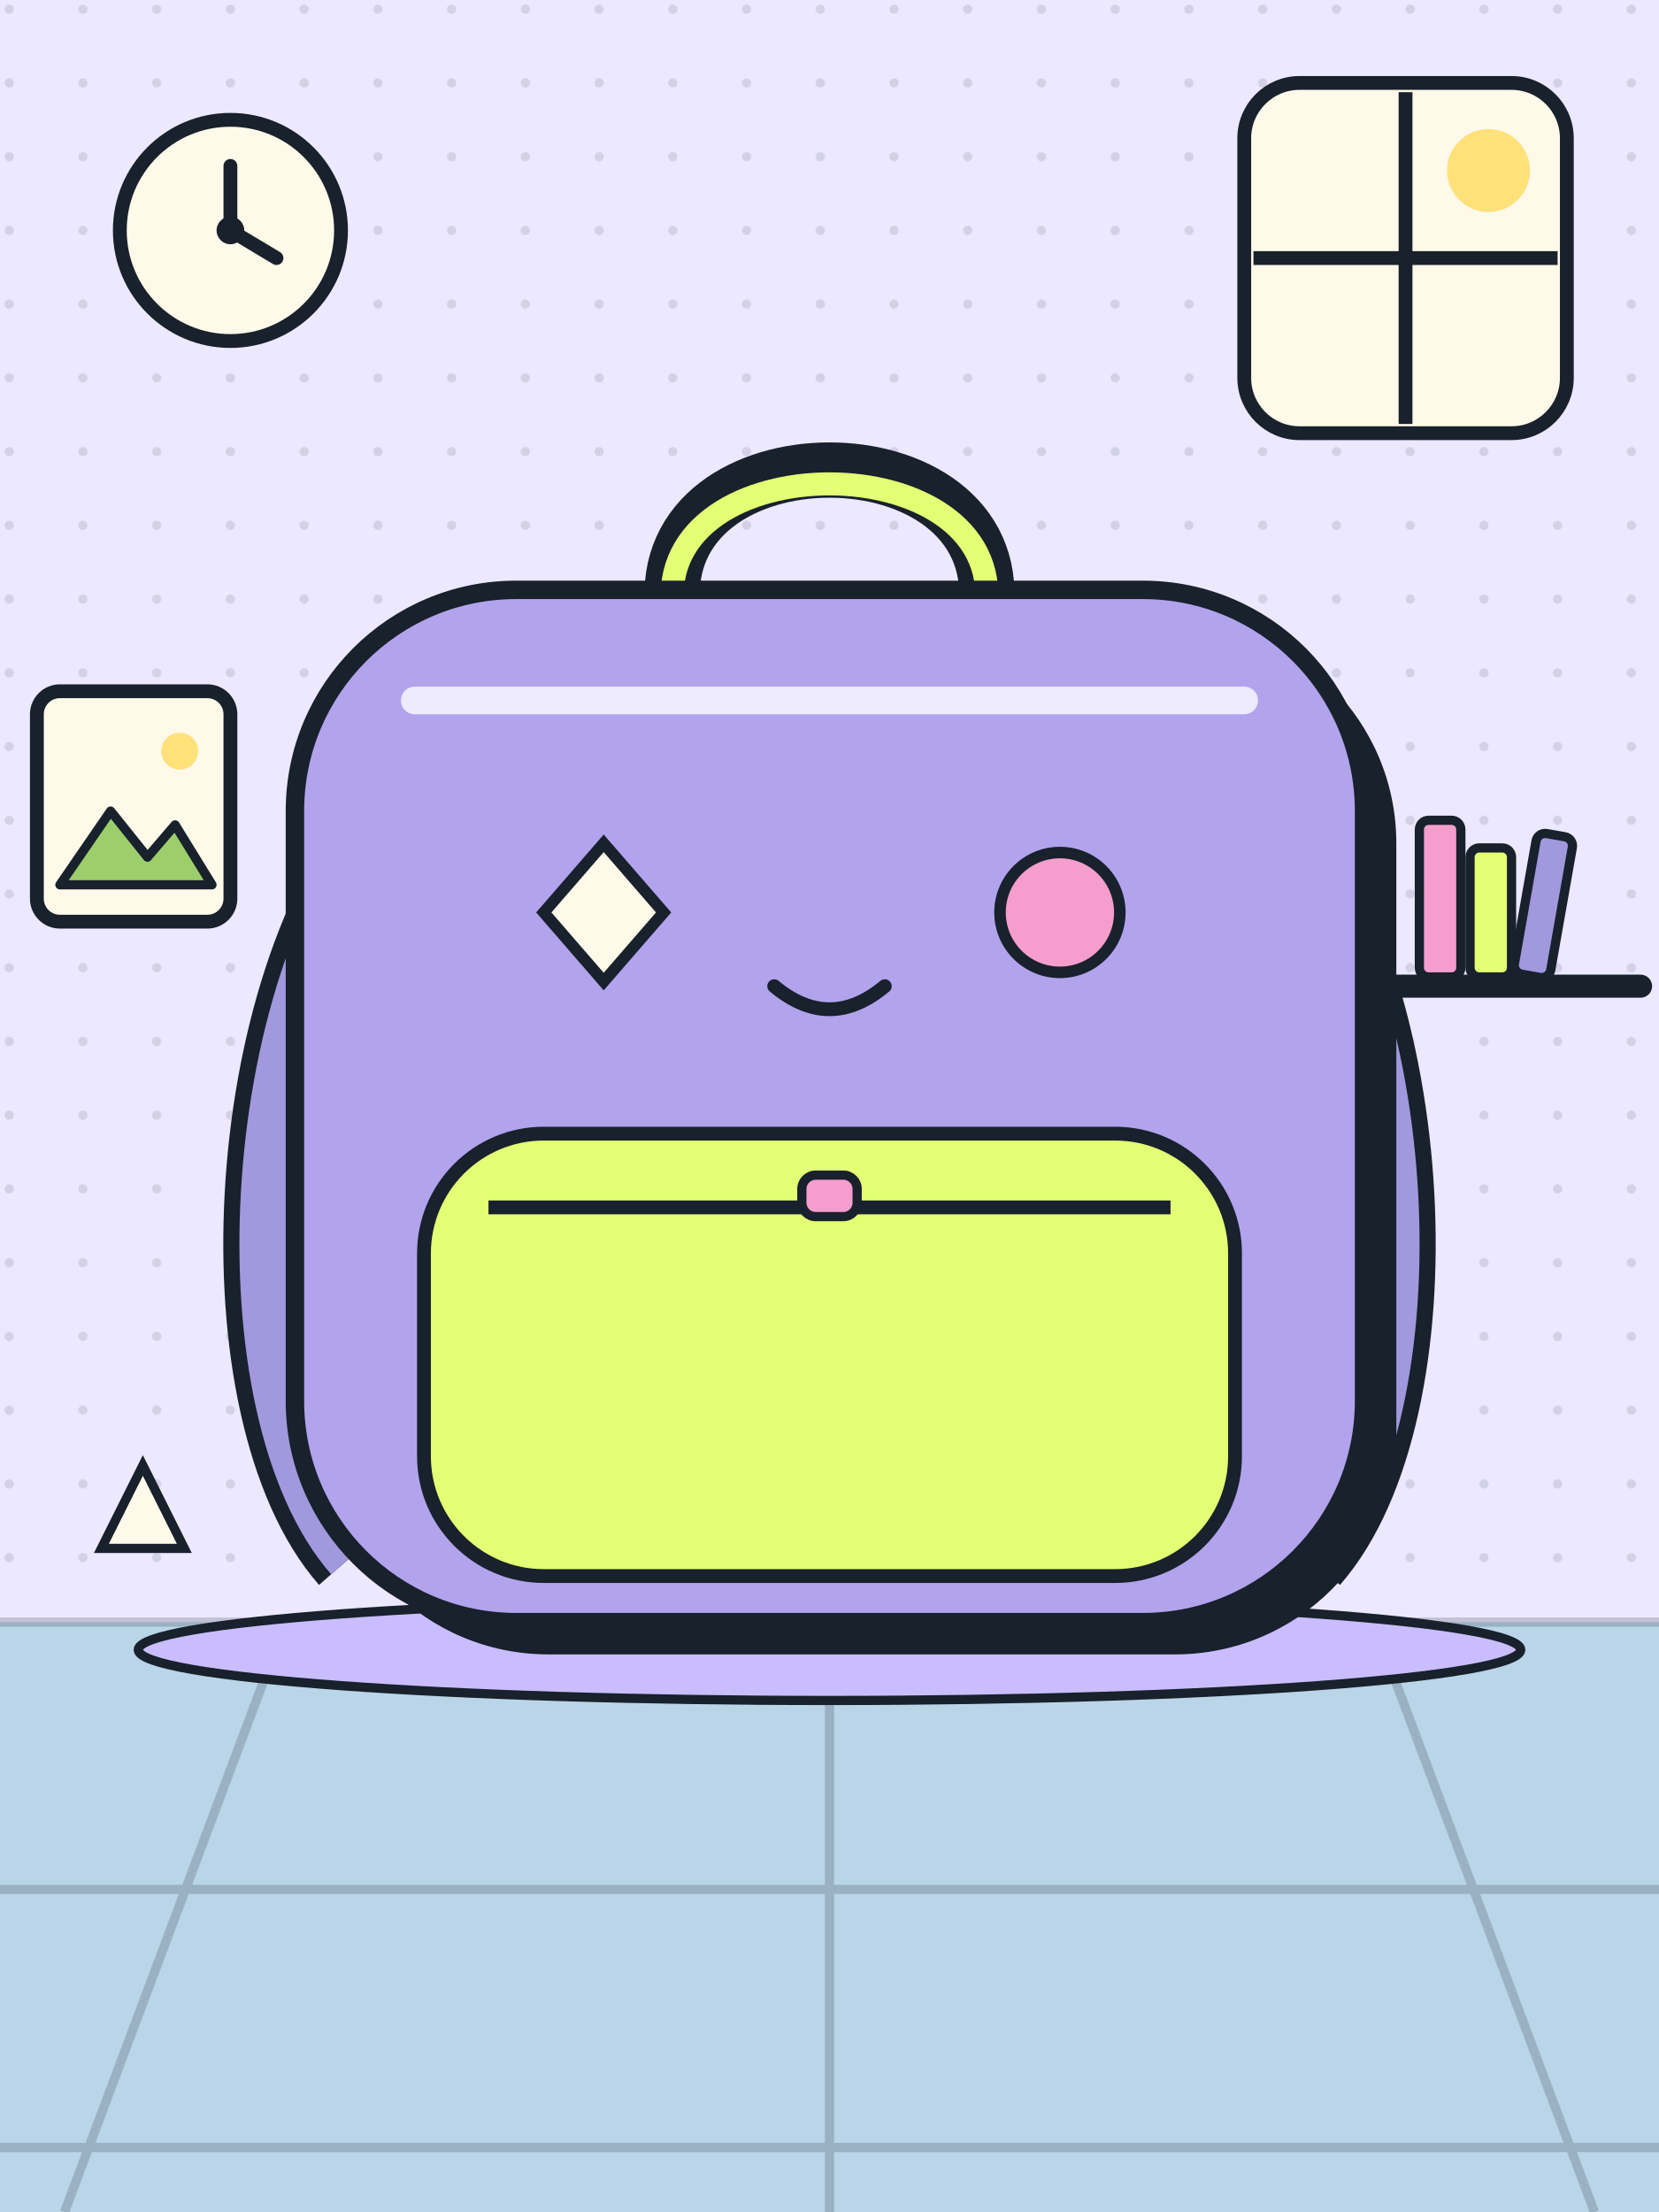
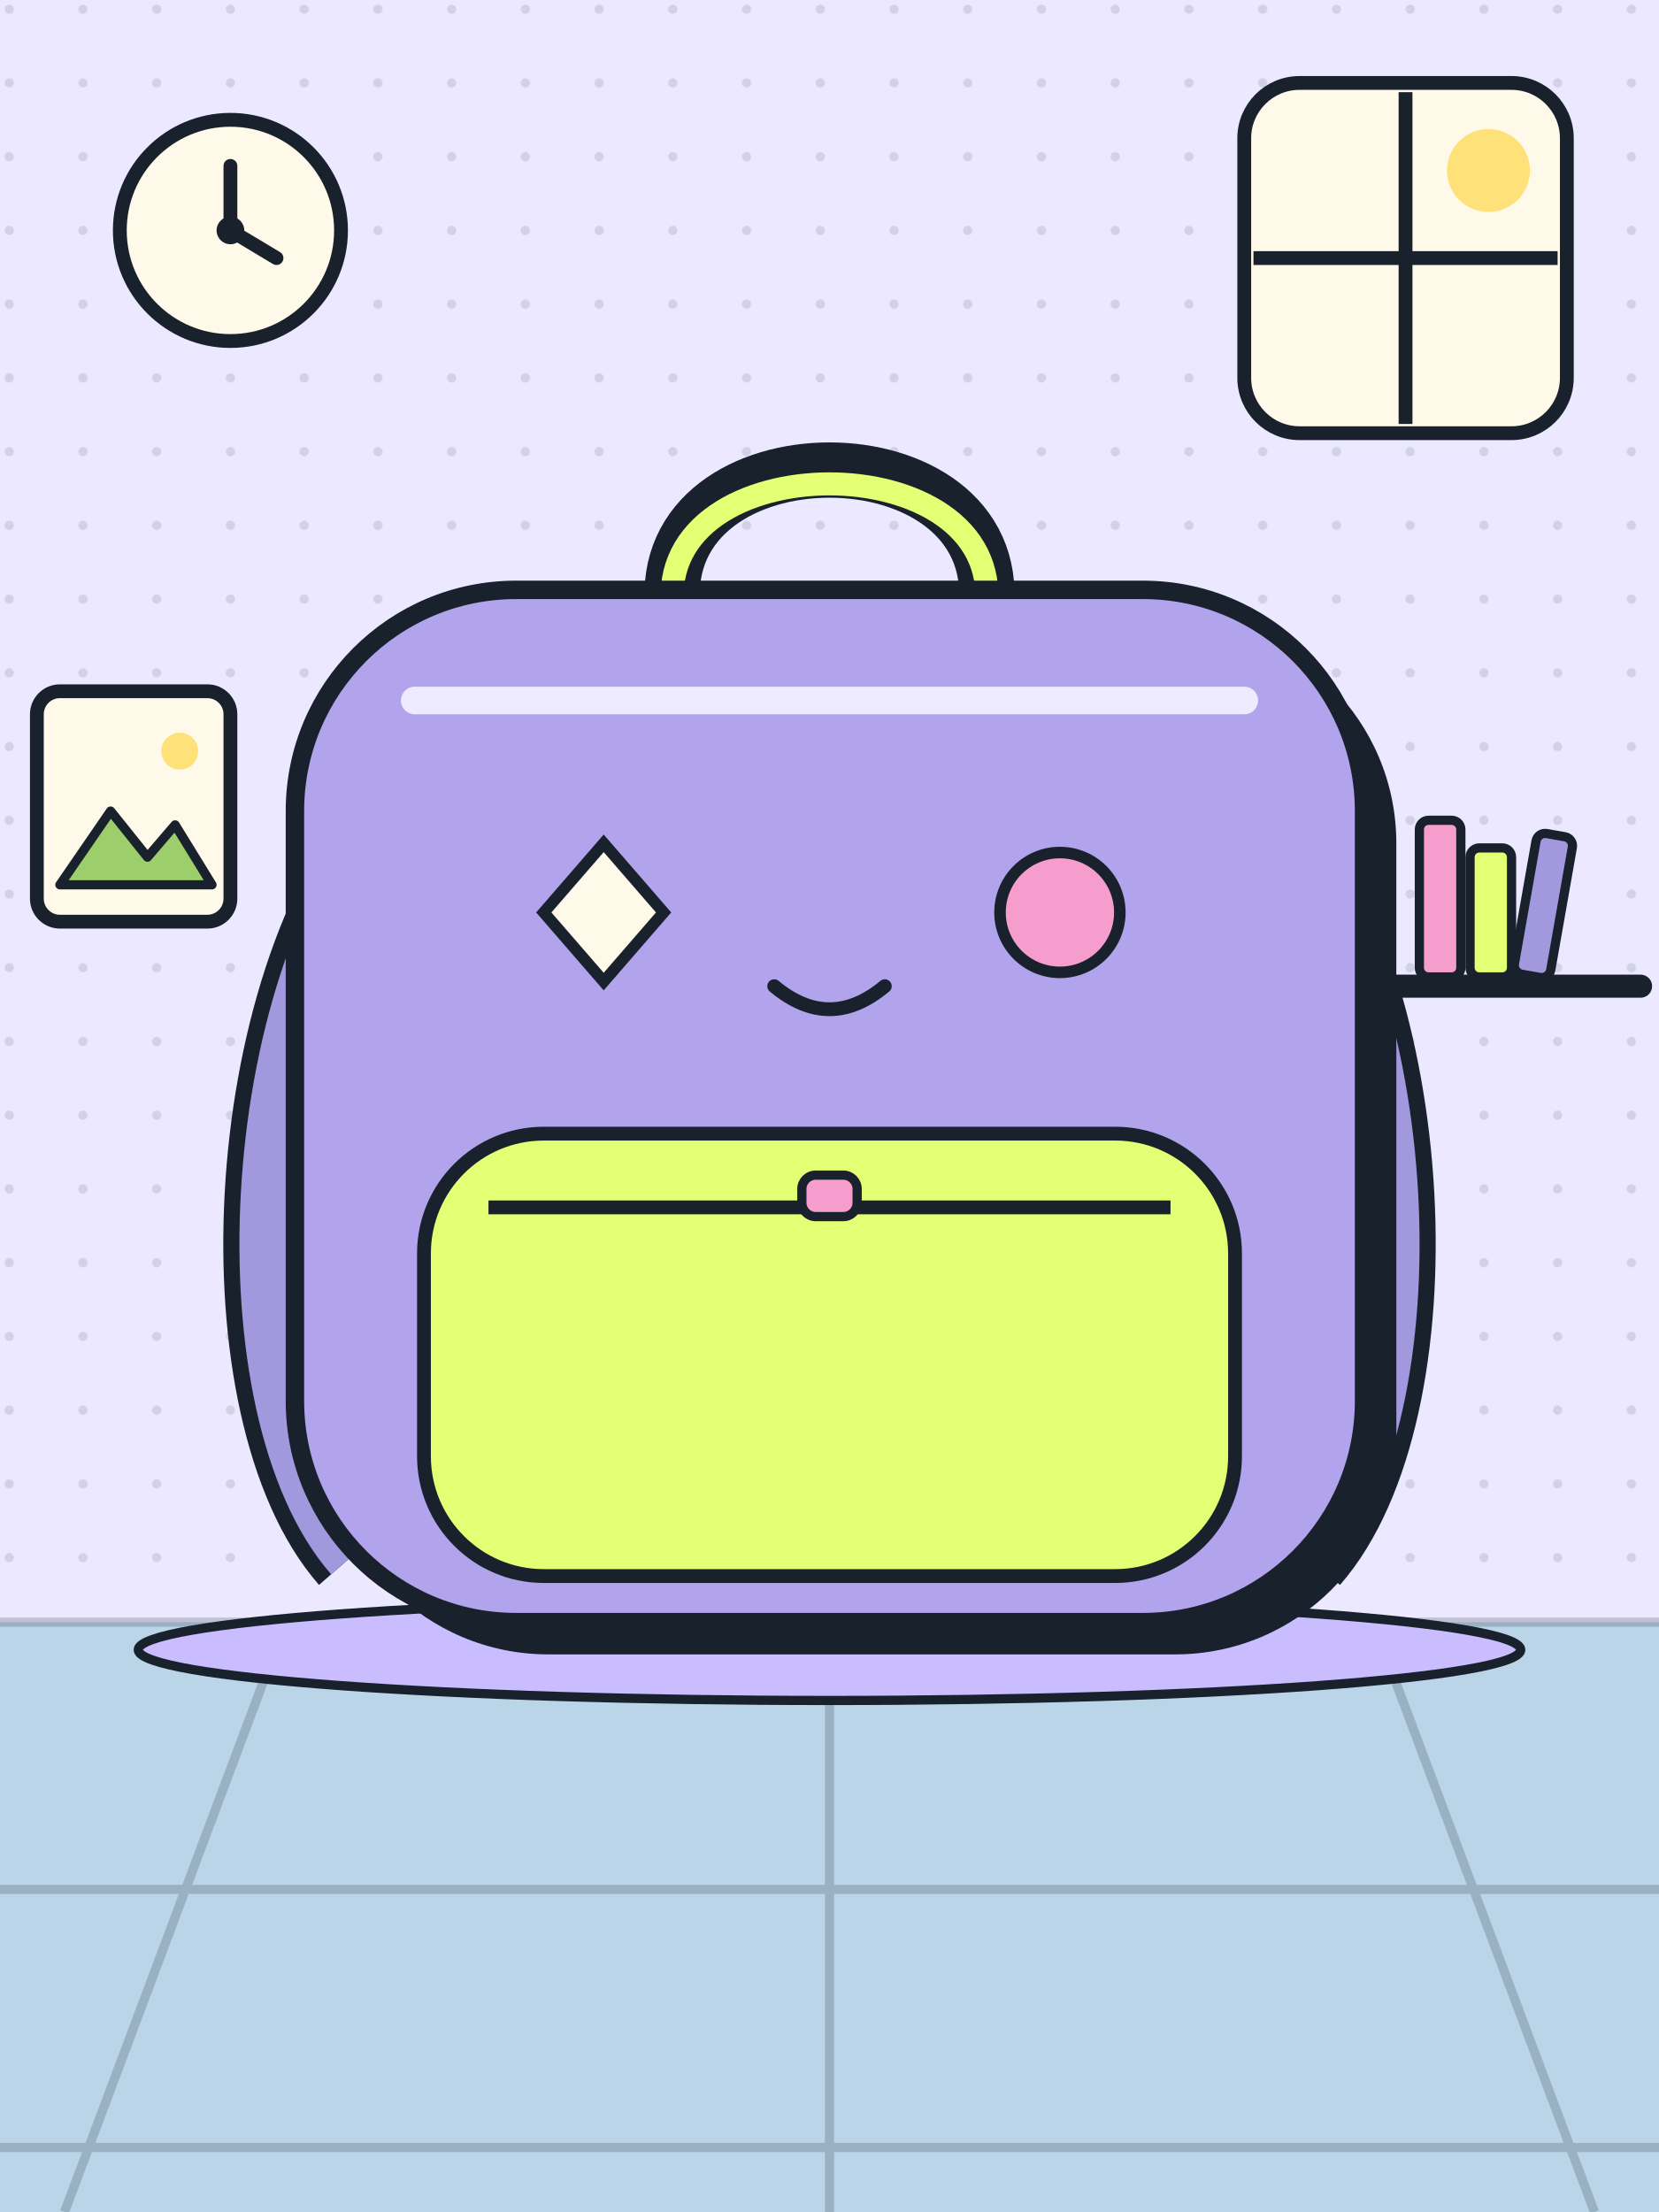
<svg xmlns="http://www.w3.org/2000/svg" width="720" height="960" viewBox="0 0 360 480">
  <defs>
    <pattern id="dots" width="16" height="16" patternUnits="userSpaceOnUse">
      <circle cx="2" cy="2" r="1" fill="#18212c" opacity=".12" />
    </pattern>
  </defs>
  <rect width="360" height="480" fill="#ece8ff" />
  <rect width="360" height="352" fill="url(#dots)" />
  <path d="M0 352H360V480H0Z" fill="#bad5e8" />
  <path d="M0 352H360M0 410H360M0 466H360M62 352L14 480M180 352V480M298 352L346 480" stroke="#18212c" stroke-width="2" opacity=".2" />
  <rect x="270" y="18" width="70" height="76" rx="12" fill="#fff9e9" stroke="#18212c" stroke-width="3" />
  <path d="M305 20V92M272 56H338" stroke="#18212c" stroke-width="3" />
  <circle cx="323" cy="37" r="9" fill="#ffe17a" />
  <circle cx="50" cy="50" r="24" fill="#fff9e9" stroke="#18212c" stroke-width="3" />
  <path d="M50 50V36M50 50L60 56" stroke="#18212c" stroke-width="3" stroke-linecap="round" />
  <circle cx="50" cy="50" r="3" fill="#18212c" />
  <rect x="8" y="150" width="42" height="50" rx="5" fill="#fff9e9" stroke="#18212c" stroke-width="3" />
  <path d="M13 192L24 176L32 186L38 179L46 192Z" fill="#9ccf6b" stroke="#18212c" stroke-width="2" stroke-linejoin="round" />
  <circle cx="39" cy="163" r="4" fill="#ffe17a" />
  <path d="M303 214H356" stroke="#18212c" stroke-width="5" stroke-linecap="round" />
  <rect x="308" y="178" width="9" height="34" rx="2" fill="#f59dcd" stroke="#18212c" stroke-width="2" />
  <rect x="319" y="184" width="9" height="28" rx="2" fill="#e3ff74" stroke="#18212c" stroke-width="2" />
  <rect x="331" y="181" width="8" height="31" rx="2" fill="#a198dd" stroke="#18212c" stroke-width="2" transform="rotate(10 335 196)" />
  <ellipse cx="180" cy="358" rx="150" ry="11" fill="#c9bdff" stroke="#18212c" stroke-width="2" />
  <path d="M76 338C48 306 52 214 86 176M284 338C312 306 308 214 274 176" fill="none" stroke="#18212c" stroke-width="18" />
  <path d="M76 338C48 306 52 214 86 176M284 338C312 306 308 214 274 176" fill="none" stroke="#a198dd" stroke-width="11" />
  <path d="M146 132C142 92 218 92 214 132" fill="none" stroke="#18212c" stroke-width="12" />
  <path d="M146 132C142 96 218 96 214 132" fill="none" stroke="#e3ff74" stroke-width="5" />
  <rect x="71" y="135" width="232" height="224" rx="48" fill="#18212c" />
  <rect x="64" y="128" width="232" height="224" rx="48" fill="#b2a3ed" stroke="#18212c" stroke-width="4" />
  <path d="M90 152H270" stroke="#eeeaff" stroke-width="6" stroke-linecap="round" />
  <path d="M118 198L131 183L144 198L131 213Z" fill="#fff9e9" stroke="#18212c" stroke-width="2.5" />
  <circle cx="230" cy="198" r="13" fill="#f59dcd" stroke="#18212c" stroke-width="2.5" />
  <path d="M168 214Q180 224 192 214" fill="none" stroke="#18212c" stroke-width="3" stroke-linecap="round" />
  <rect x="92" y="246" width="176" height="96" rx="26" fill="#e3ff74" stroke="#18212c" stroke-width="3" />
  <path d="M106 262H254" stroke="#18212c" stroke-width="3" />
  <rect x="174" y="255" width="12" height="9" rx="3" fill="#f59dcd" stroke="#18212c" stroke-width="2" />
-   <path d="M22 336L31 318L40 336Z" fill="#fff9e9" stroke="#18212c" stroke-width="2" />
</svg>
